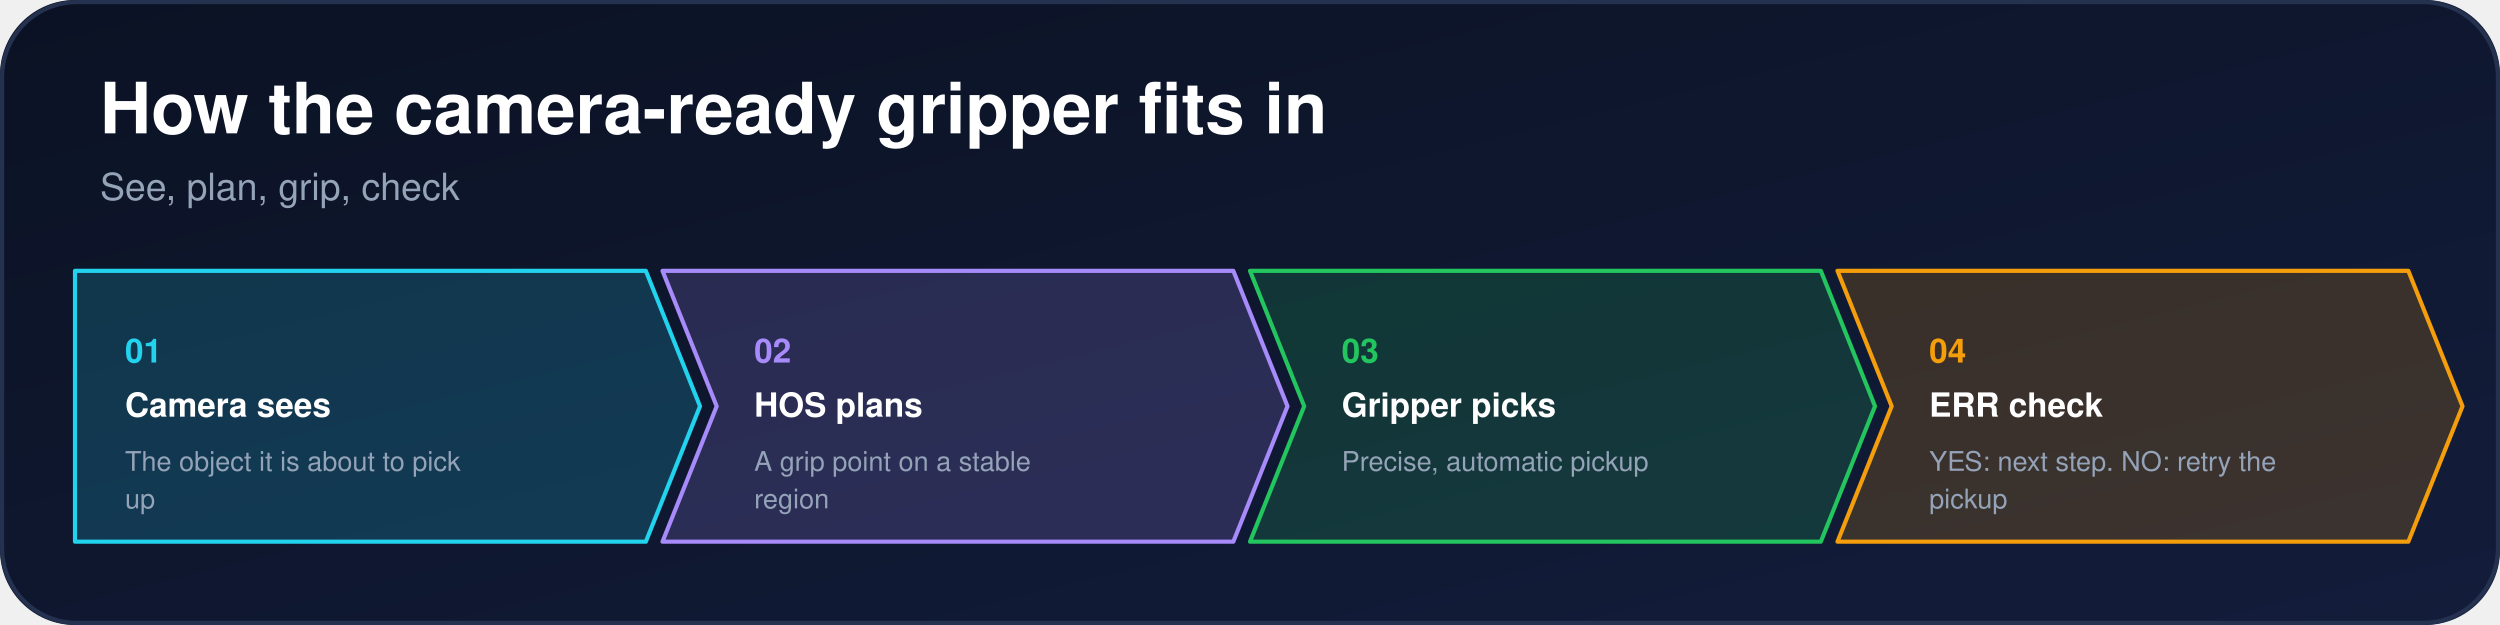
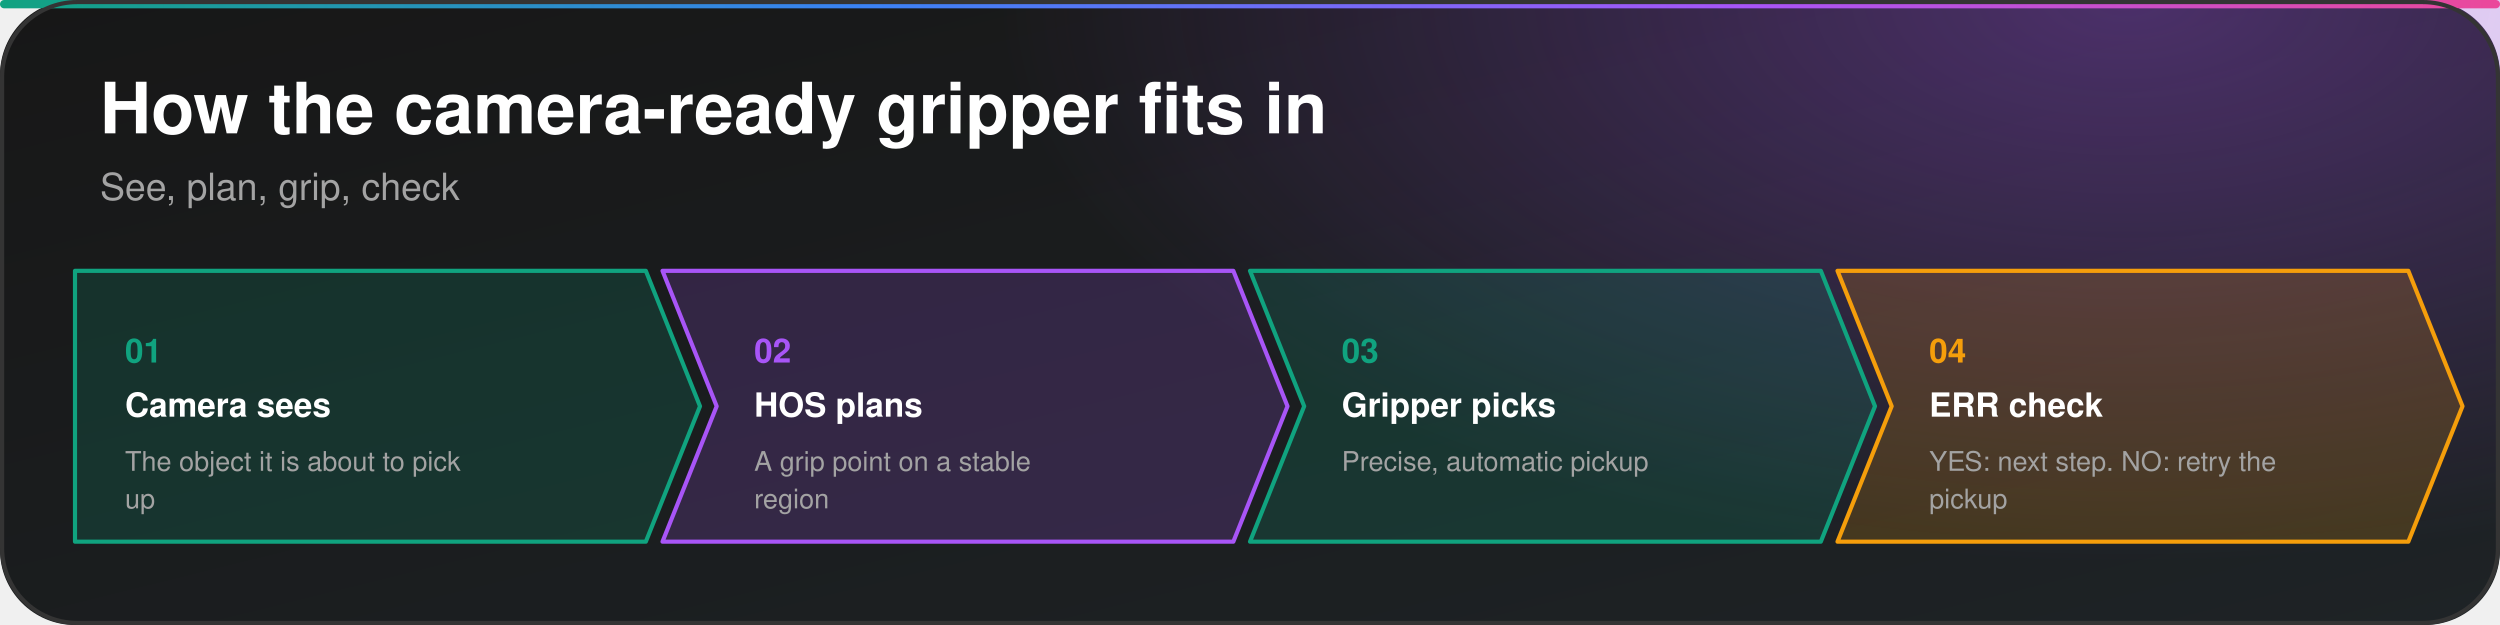
<svg xmlns="http://www.w3.org/2000/svg" width="1200" height="300" viewBox="0 0 1200 300">
  <defs>
    <linearGradient id="bg" x1="0" y1="0" x2="1" y2="1">
-       <stop offset="0" stop-color="#0b1224" />
-       <stop offset="1" stop-color="#131d3b" />
+       <stop offset="0" stop-color="#171717" />
+       <stop offset="1" stop-color="#1e2326" />
    </linearGradient>
+     <linearGradient id="aur" x1="0" y1="0" x2="1" y2="0">
+       <stop offset="0" stop-color="#10a37f" />
+       <stop offset="0.35" stop-color="#3b82f6" />
+       <stop offset="0.7" stop-color="#a855f7" />
+       <stop offset="1" stop-color="#ec4899" />
+     </linearGradient>
+     <radialGradient id="glow">
+       <stop offset="0" stop-color="#a855f7" stop-opacity="0.35" />
+       <stop offset="1" stop-color="#a855f7" stop-opacity="0" />
+     </radialGradient>
    <marker id="ar" viewBox="0 0 10 10" refX="9" refY="5" markerWidth="7" markerHeight="7" orient="auto-start-reverse">
      <path d="M0 0 L10 5 L0 10 z" fill="#22d3ee" />
    </marker>
  </defs>
  <rect width="1200" height="300" rx="36" fill="url(#bg)" />
-   <rect x="1" y="1" width="1198" height="298" rx="36" fill="none" stroke="#24314f" stroke-width="2" />
+   <ellipse cx="1020.0" cy="0" rx="540.0" ry="270.0" fill="url(#glow)" />
+   <rect x="0" y="0" width="1200" height="4" rx="2" fill="url(#aur)" />
+   <rect x="1" y="1" width="1198" height="298" rx="36" fill="none" stroke="#343434" stroke-width="2" />
  <text x="48.0" y="64.0" font-family="'Segoe UI', Helvetica, Arial, sans-serif" font-size="34" font-weight="800" fill="#ffffff" text-anchor="start">How the camera-ready gripper fits in</text>
-   <text x="48.0" y="96.0" font-family="'Segoe UI', Helvetica, Arial, sans-serif" font-size="18" font-weight="500" fill="#94a3b8" text-anchor="start">See, plan, grip, check</text>
-   <polygon points="36.0,130 310.0,130 336.0,195.0 310.0,260 36.0,260" fill="#22d3ee" fill-opacity="0.18" stroke="#22d3ee" stroke-width="2" stroke-linejoin="round" />
-   <text x="60.0" y="174.0" font-family="'Segoe UI', Helvetica, Arial, sans-serif" font-size="16" font-weight="800" fill="#22d3ee" text-anchor="start">01</text>
+   <text x="48.0" y="96.0" font-family="'Segoe UI', Helvetica, Arial, sans-serif" font-size="18" font-weight="500" fill="#a3a3a3" text-anchor="start">See, plan, grip, check</text>
+   <polygon points="36.0,130 310.0,130 336.0,195.0 310.0,260 36.0,260" fill="#10a37f" fill-opacity="0.18" stroke="#10a37f" stroke-width="2" stroke-linejoin="round" />
+   <text x="60.0" y="174.0" font-family="'Segoe UI', Helvetica, Arial, sans-serif" font-size="16" font-weight="800" fill="#10a37f" text-anchor="start">01</text>
  <text x="60.0" y="200.0" font-family="'Segoe UI', Helvetica, Arial, sans-serif" font-size="16" font-weight="800" fill="#ffffff" text-anchor="start">Camera sees</text>
-   <text x="60.0" y="226.0" font-family="'Segoe UI', Helvetica, Arial, sans-serif" font-size="13" font-weight="500" fill="#94a3b8" text-anchor="start">The object it is about to pick</text>
-   <text x="60.0" y="244.0" font-family="'Segoe UI', Helvetica, Arial, sans-serif" font-size="13" font-weight="500" fill="#94a3b8" text-anchor="start">up</text>
-   <polygon points="318.0,130 592.0,130 618.0,195.0 592.0,260 318.0,260 344.0,195.0" fill="#a78bfa" fill-opacity="0.18" stroke="#a78bfa" stroke-width="2" stroke-linejoin="round" />
-   <text x="362.0" y="174.0" font-family="'Segoe UI', Helvetica, Arial, sans-serif" font-size="16" font-weight="800" fill="#a78bfa" text-anchor="start">02</text>
+   <text x="60.0" y="226.0" font-family="'Segoe UI', Helvetica, Arial, sans-serif" font-size="13" font-weight="500" fill="#a3a3a3" text-anchor="start">The object it is about to pick</text>
+   <text x="60.0" y="244.0" font-family="'Segoe UI', Helvetica, Arial, sans-serif" font-size="13" font-weight="500" fill="#a3a3a3" text-anchor="start">up</text>
+   <polygon points="318.0,130 592.0,130 618.0,195.0 592.0,260 318.0,260 344.0,195.0" fill="#a855f7" fill-opacity="0.18" stroke="#a855f7" stroke-width="2" stroke-linejoin="round" />
+   <text x="362.0" y="174.0" font-family="'Segoe UI', Helvetica, Arial, sans-serif" font-size="16" font-weight="800" fill="#a855f7" text-anchor="start">02</text>
  <text x="362.0" y="200.0" font-family="'Segoe UI', Helvetica, Arial, sans-serif" font-size="16" font-weight="800" fill="#ffffff" text-anchor="start">HOS plans</text>
-   <text x="362.0" y="226.0" font-family="'Segoe UI', Helvetica, Arial, sans-serif" font-size="13" font-weight="500" fill="#94a3b8" text-anchor="start">A grip point on a stable</text>
-   <text x="362.0" y="244.0" font-family="'Segoe UI', Helvetica, Arial, sans-serif" font-size="13" font-weight="500" fill="#94a3b8" text-anchor="start">region</text>
-   <polygon points="600.0,130 874.0,130 900.0,195.0 874.0,260 600.0,260 626.0,195.0" fill="#22c55e" fill-opacity="0.18" stroke="#22c55e" stroke-width="2" stroke-linejoin="round" />
-   <text x="644.0" y="174.0" font-family="'Segoe UI', Helvetica, Arial, sans-serif" font-size="16" font-weight="800" fill="#22c55e" text-anchor="start">03</text>
+   <text x="362.0" y="226.0" font-family="'Segoe UI', Helvetica, Arial, sans-serif" font-size="13" font-weight="500" fill="#a3a3a3" text-anchor="start">A grip point on a stable</text>
+   <text x="362.0" y="244.0" font-family="'Segoe UI', Helvetica, Arial, sans-serif" font-size="13" font-weight="500" fill="#a3a3a3" text-anchor="start">region</text>
+   <polygon points="600.0,130 874.0,130 900.0,195.0 874.0,260 600.0,260 626.0,195.0" fill="#10a37f" fill-opacity="0.18" stroke="#10a37f" stroke-width="2" stroke-linejoin="round" />
+   <text x="644.0" y="174.0" font-family="'Segoe UI', Helvetica, Arial, sans-serif" font-size="16" font-weight="800" fill="#10a37f" text-anchor="start">03</text>
  <text x="644.0" y="200.0" font-family="'Segoe UI', Helvetica, Arial, sans-serif" font-size="16" font-weight="800" fill="#ffffff" text-anchor="start">Gripper picks</text>
-   <text x="644.0" y="226.0" font-family="'Segoe UI', Helvetica, Arial, sans-serif" font-size="13" font-weight="500" fill="#94a3b8" text-anchor="start">Precise, automatic pickup</text>
+   <text x="644.0" y="226.0" font-family="'Segoe UI', Helvetica, Arial, sans-serif" font-size="13" font-weight="500" fill="#a3a3a3" text-anchor="start">Precise, automatic pickup</text>
  <polygon points="882.0,130 1156.0,130 1182.0,195.0 1156.0,260 882.0,260 908.0,195.0" fill="#f59e0b" fill-opacity="0.18" stroke="#f59e0b" stroke-width="2" stroke-linejoin="round" />
  <text x="926.0" y="174.0" font-family="'Segoe UI', Helvetica, Arial, sans-serif" font-size="16" font-weight="800" fill="#f59e0b" text-anchor="start">04</text>
  <text x="926.0" y="200.0" font-family="'Segoe UI', Helvetica, Arial, sans-serif" font-size="16" font-weight="800" fill="#ffffff" text-anchor="start">ERR check</text>
-   <text x="926.0" y="226.0" font-family="'Segoe UI', Helvetica, Arial, sans-serif" font-size="13" font-weight="500" fill="#94a3b8" text-anchor="start">YES: next step. NO: retry the</text>
-   <text x="926.0" y="244.0" font-family="'Segoe UI', Helvetica, Arial, sans-serif" font-size="13" font-weight="500" fill="#94a3b8" text-anchor="start">pickup</text>
+   <text x="926.0" y="226.0" font-family="'Segoe UI', Helvetica, Arial, sans-serif" font-size="13" font-weight="500" fill="#a3a3a3" text-anchor="start">YES: next step. NO: retry the</text>
+   <text x="926.0" y="244.0" font-family="'Segoe UI', Helvetica, Arial, sans-serif" font-size="13" font-weight="500" fill="#a3a3a3" text-anchor="start">pickup</text>
</svg>
